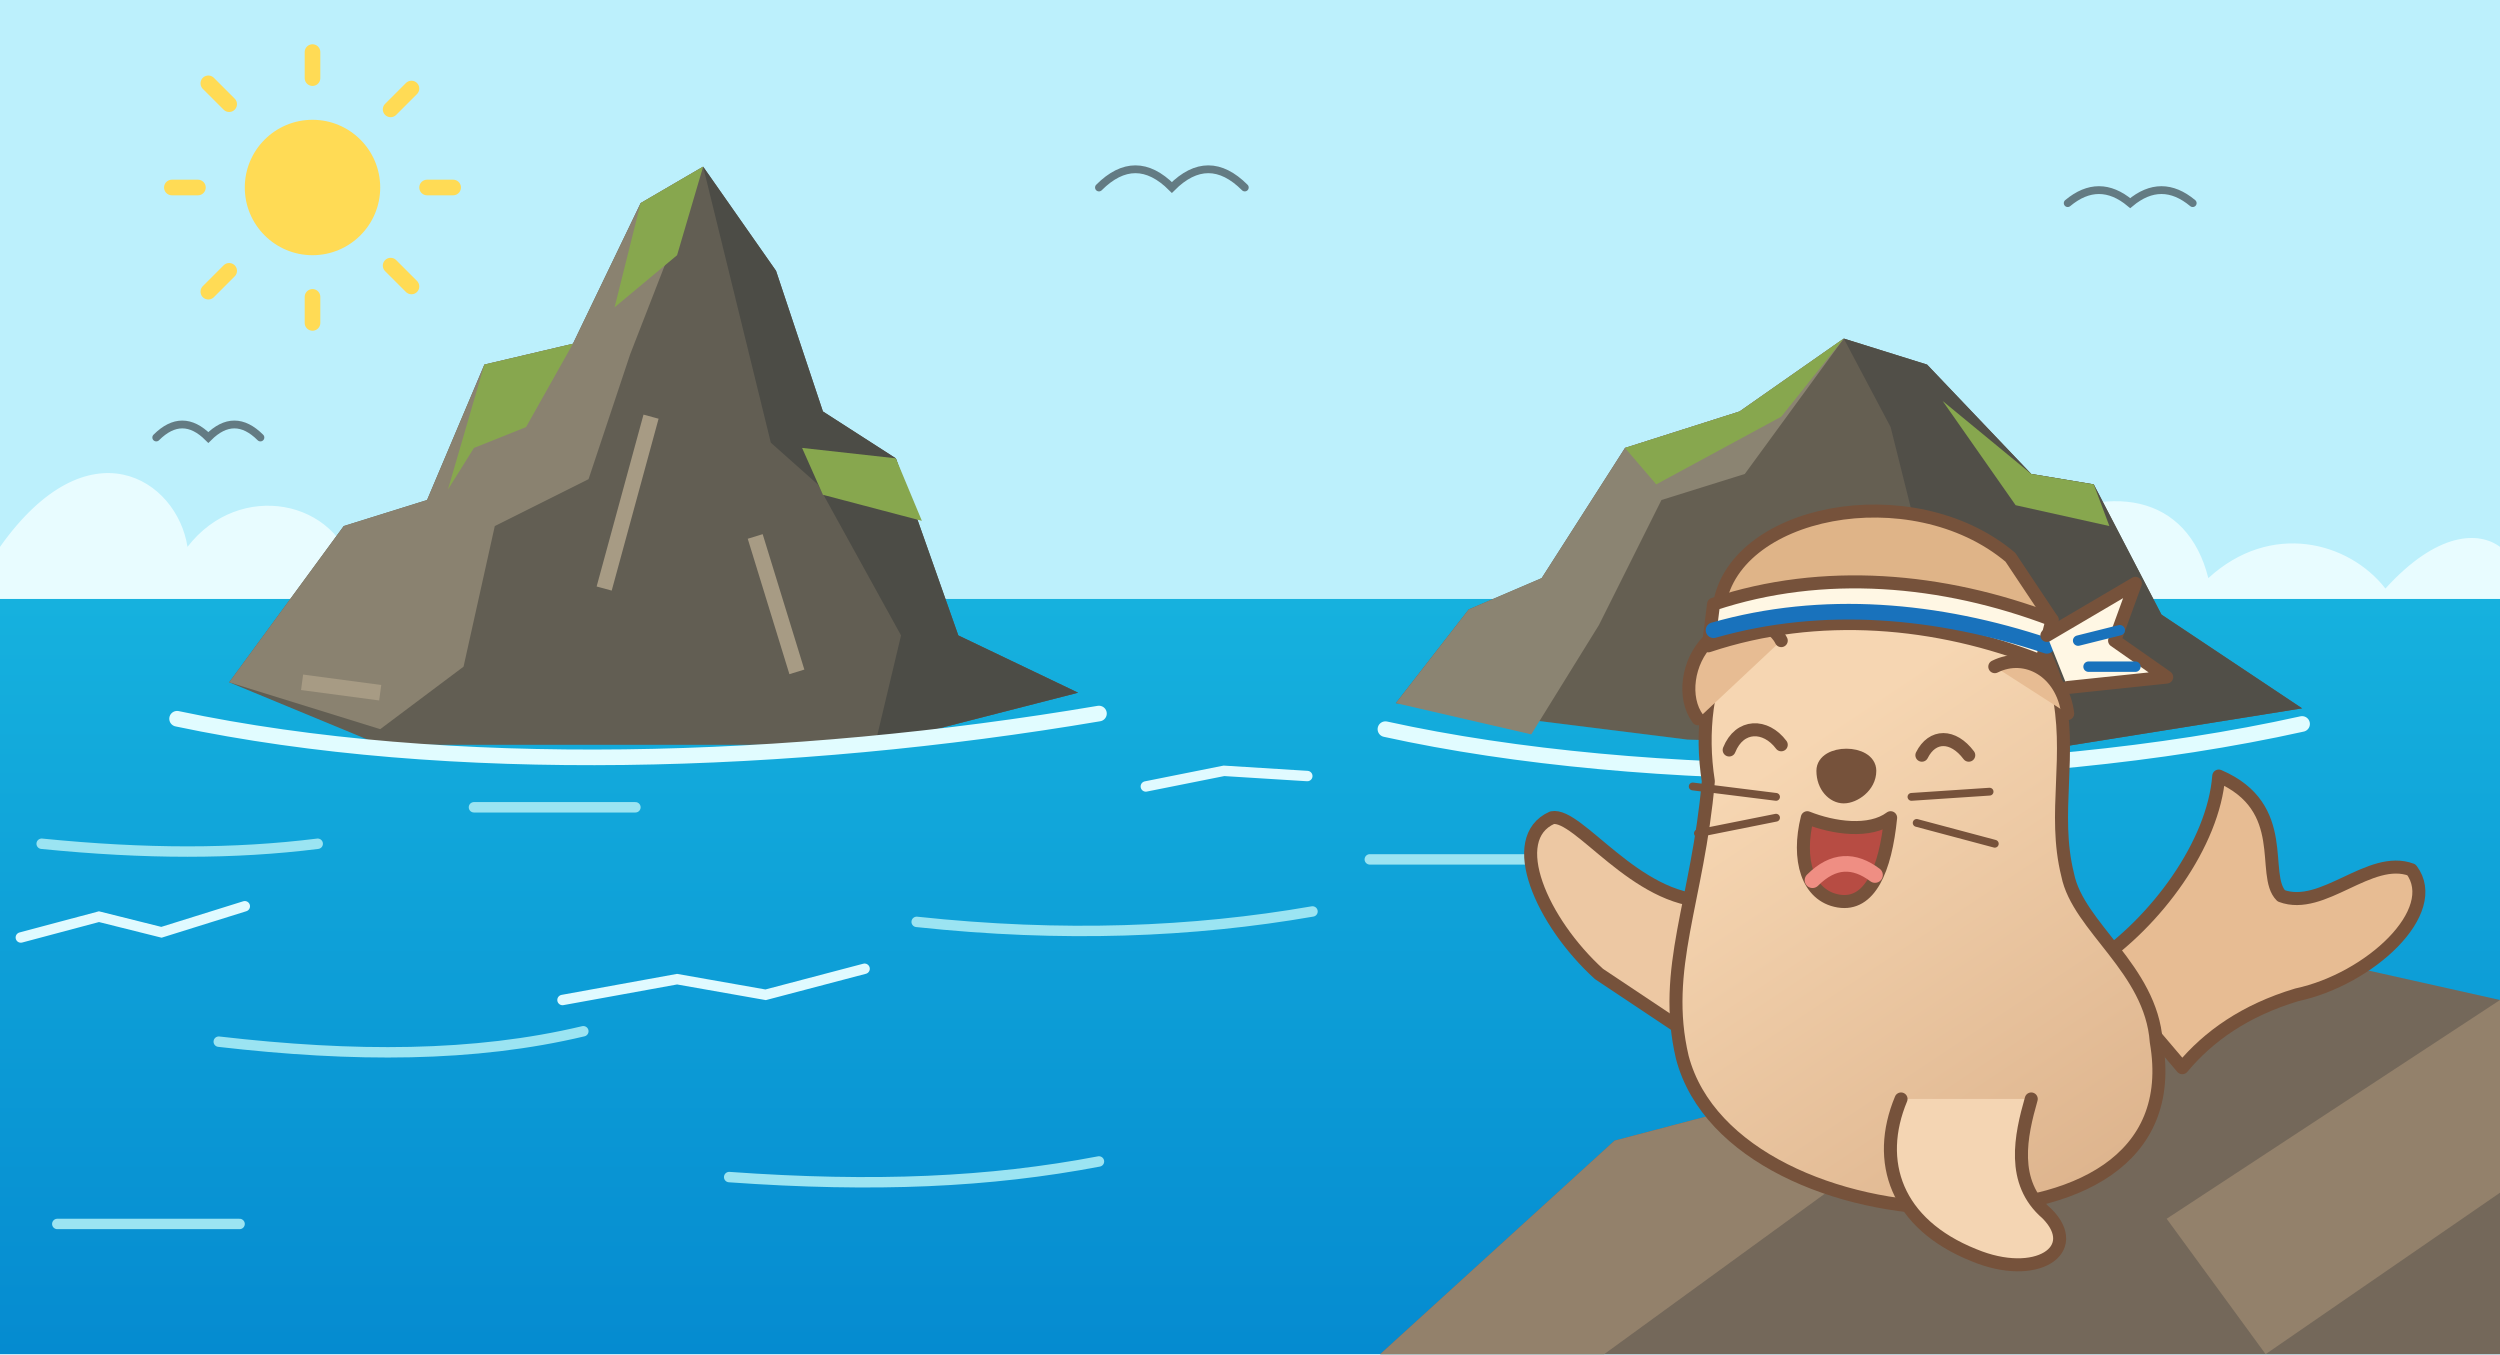
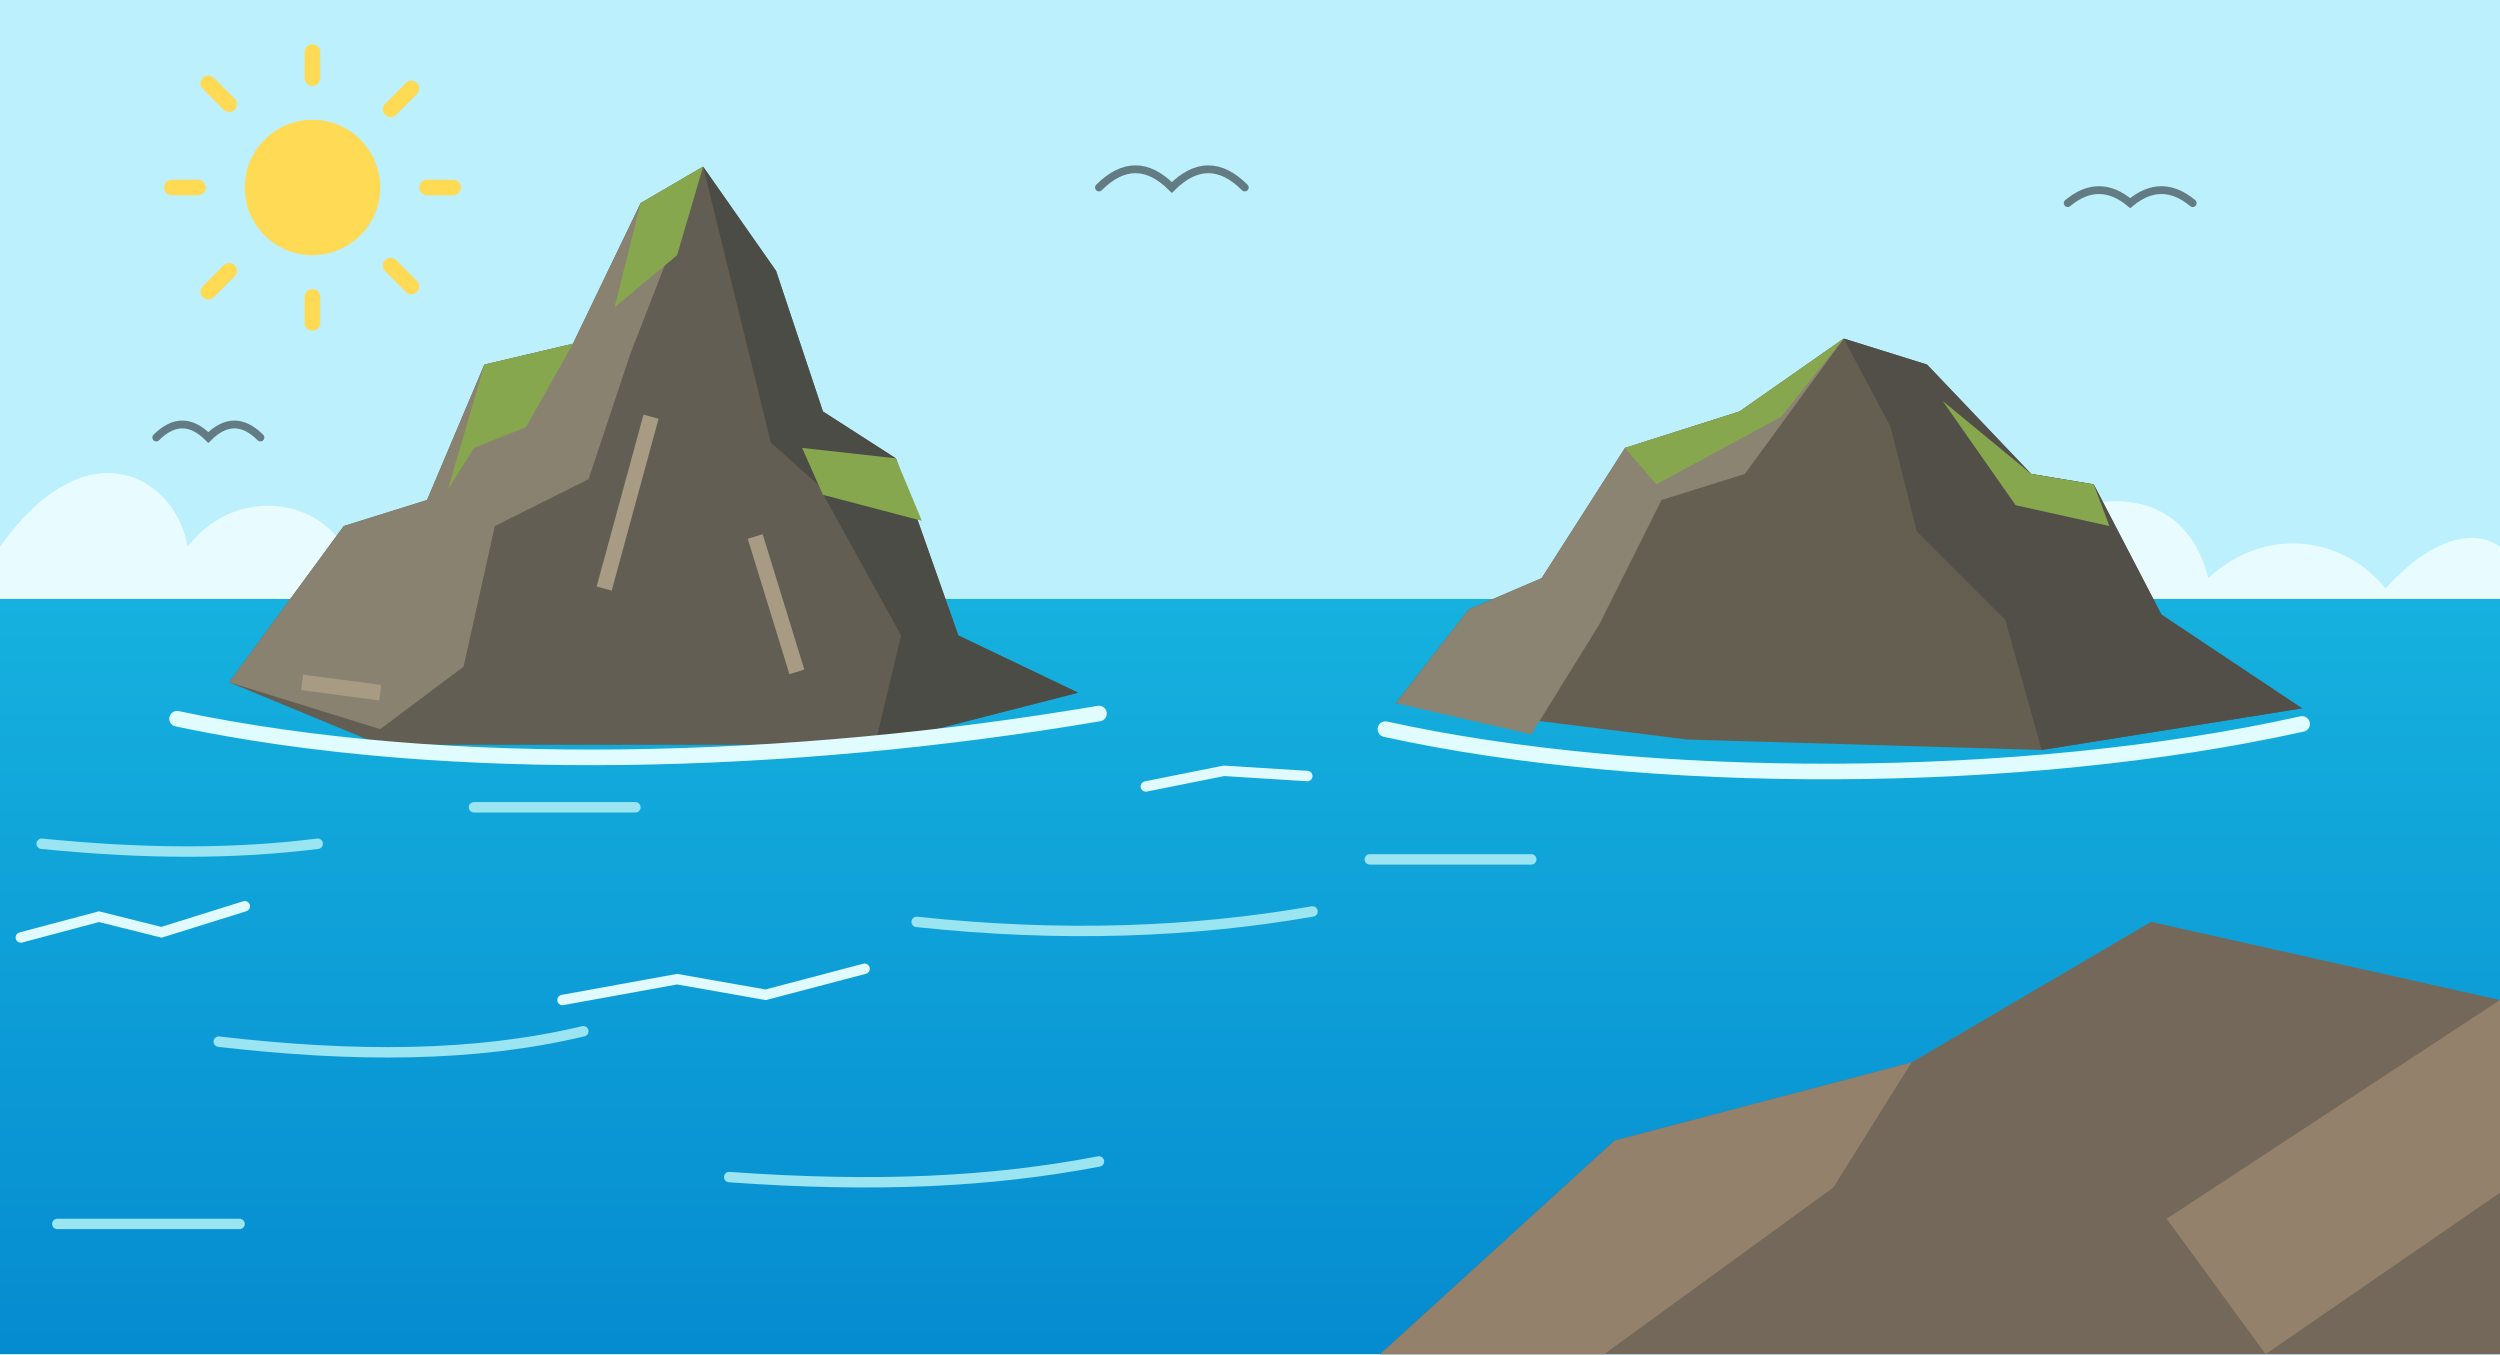
<svg xmlns="http://www.w3.org/2000/svg" viewBox="0 0 480 260" fill="none">
  <defs>
    <linearGradient id="sea" x1="240" y1="105" x2="240" y2="260" gradientUnits="userSpaceOnUse">
      <stop stop-color="#17b4df" />
      <stop offset="1" stop-color="#058bd0" />
-     </linearGradient>
-     <linearGradient id="fur" x1="350" y1="140" x2="410" y2="230" gradientUnits="userSpaceOnUse">
-       <stop stop-color="#f6d6b2" />
-       <stop offset="1" stop-color="#dcb28b" />
    </linearGradient>
  </defs>
  <path d="M0 0h480v260H0z" fill="#bcf0fc" />
  <circle cx="60" cy="36" r="13" fill="#ffdb55" />
  <g stroke="#ffdb55" stroke-width="3" stroke-linecap="round">
    <path d="M60 15v-5M60 62v-5M38 36h-5M87 36h-5M44 20l-4-4M79 55l-4-4M79 17l-4 4M44 52l-4 4" />
  </g>
  <path d="M0 105c17-24 34-13 36 0 10-13 29-9 32 5 17-10 27-1 29 8H0zM300 110c11-22 32-24 42-7 9-25 37-22 46-1 17-10 32-7 36 9 12-11 27-7 34 2 10-11 18-11 22-8v18H300z" fill="#e8fcff" />
  <path d="M0 115h480v145H0z" fill="url(#sea)" />
  <path d="M44 131l22-30 16-5 11-26 17-4 13-27 12-7 14 20 9 27 14 9 12 34 23 11-39 10H73z" fill="#625e53" />
  <path d="M44 131l22-30 16-5 11-26 17-4 13-27 12-7-14 36-8 24-18 9-6 27-16 12z" fill="#8a8270" />
  <path d="M135 32l14 20 9 27 14 9 12 34 23 11-39 10 5-21-16-29-9-8z" fill="#4c4c46" />
  <path d="M86 94l7-24 17-4-9 16-10 4M118 59l5-20 12-7-5 17M154 86l18 2 5 12-19-5" fill="#87a74e" />
  <path d="M58 131l15 2M116 113l9-33M145 103l8 26" stroke="#a79b84" stroke-width="3" />
  <path d="M268 135l14-18 14-6 16-25 22-7 20-14 16 5 20 21 12 2 13 25 27 18-50 8-68-2z" fill="#655f52" />
  <path d="M268 135l14-18 14-6 16-25 22-7 20-14-19 26-16 5-12 24-13 21z" fill="#8b8472" />
  <path d="M354 65l16 5 20 21 12 2 13 25 27 18-50 8-7-25-17-17-5-20z" fill="#514f48" />
  <path d="M312 86l22-7 20-14-12 15-24 13M373 77l17 14 12 2 3 8-18-4z" fill="#87a74e" />
  <path d="M34 138c52 11 118 9 177-1M266 140c50 11 122 11 176-1" stroke="#e1fcff" stroke-width="3" stroke-linecap="round" />
  <g stroke="#9be4f2" stroke-width="2" stroke-linecap="round">
    <path d="M8 162c20 2 37 2 53 0M91 155h31M176 177c28 3 53 2 76-2M42 200c26 3 49 3 70-2M140 226c28 2 50 1 71-3M263 165h31M11 235h35" />
  </g>
  <path d="M4 180l15-4 12 3 16-5M108 192l22-4 17 3 19-5M220 151l15-3 16 1" stroke="#e0faff" stroke-width="2" stroke-linecap="round" />
  <path d="M265 260l45-41 57-15 46-27 67 15v68z" fill="#74685a" />
  <path d="M265 260l45-41 57-15-15 24-44 32M416 234l64-42v37l-45 31" fill="#93816b" />
-   <g stroke="#76523b" stroke-width="2.5" stroke-linecap="round" stroke-linejoin="round">
-     <path d="M402 185c12-8 23-23 24-36 14 6 8 19 12 23 8 3 17-8 25-5 6 8-8 21-22 24-10 3-17 8-22 14z" fill="#e7bc93" />
-     <path d="M328 173c-14 0-25-17-30-16-9 4-2 20 9 30l15 10z" fill="#edc8a3" />
-     <path d="M328 150c-3-19 5-38 23-42 19-4 39 5 44 24 3 13-1 24 2 36 2 10 16 18 17 32 4 23-16 32-39 32-22 0-47-10-52-29-4-17 3-30 5-53z" fill="url(#fur)" />
-     <path d="M365 211c-5 12-1 24 14 30 12 5 21-1 14-8-7-6-5-15-3-22" fill="#f4d5b3" />
-     <path d="M326 138c-3-4-2-11 2-15 6-5 12-4 14 0M383 128c6-3 13 1 14 9" fill="#e7bc93" />
-     <path d="M330 117c2-19 37-26 56-10l8 12" fill="#dfb488" />
-     <path d="M329 116c21-7 44-5 65 3l-2 8c-20-8-43-10-64-3z" fill="#fff7e4" />
-     <path d="M329 121c21-6 43-4 64 3" stroke="#1972bc" stroke-width="3" />
-     <path d="M393 122l17-10-4 11 10 7-19 2" fill="#fff7e4" />
-     <path d="M399 123l8-2M401 128h9" stroke="#1972bc" stroke-width="2" />
-     <path d="M342 143c-3-4-8-4-10 1M378 145c-3-4-7-4-9 0" />
-     <path d="M347 157c5 2 12 3 16 0-1 10-4 17-10 16-6-1-8-8-6-16z" fill="#b74c43" />
-     <path d="M348 169c4-4 8-4 12-1" stroke="#ef8e83" stroke-width="3" />
-     <path d="M350 148c0-4 9-4 9 0 0 3-3 5-5 5s-4-2-4-5z" fill="#76523b" />
-     <path d="M341 153l-16-2M341 157l-15 3M367 153l15-1M368 158l15 4" stroke-width="1.5" />
-   </g>
  <g stroke="#637b83" stroke-width="1.5" stroke-linecap="round">
    <path d="M211 36q7-7 14 0 7-7 14 0M397 39q6-5 12 0 6-5 12 0M30 84q5-5 10 0 5-5 10 0" />
  </g>
</svg>
